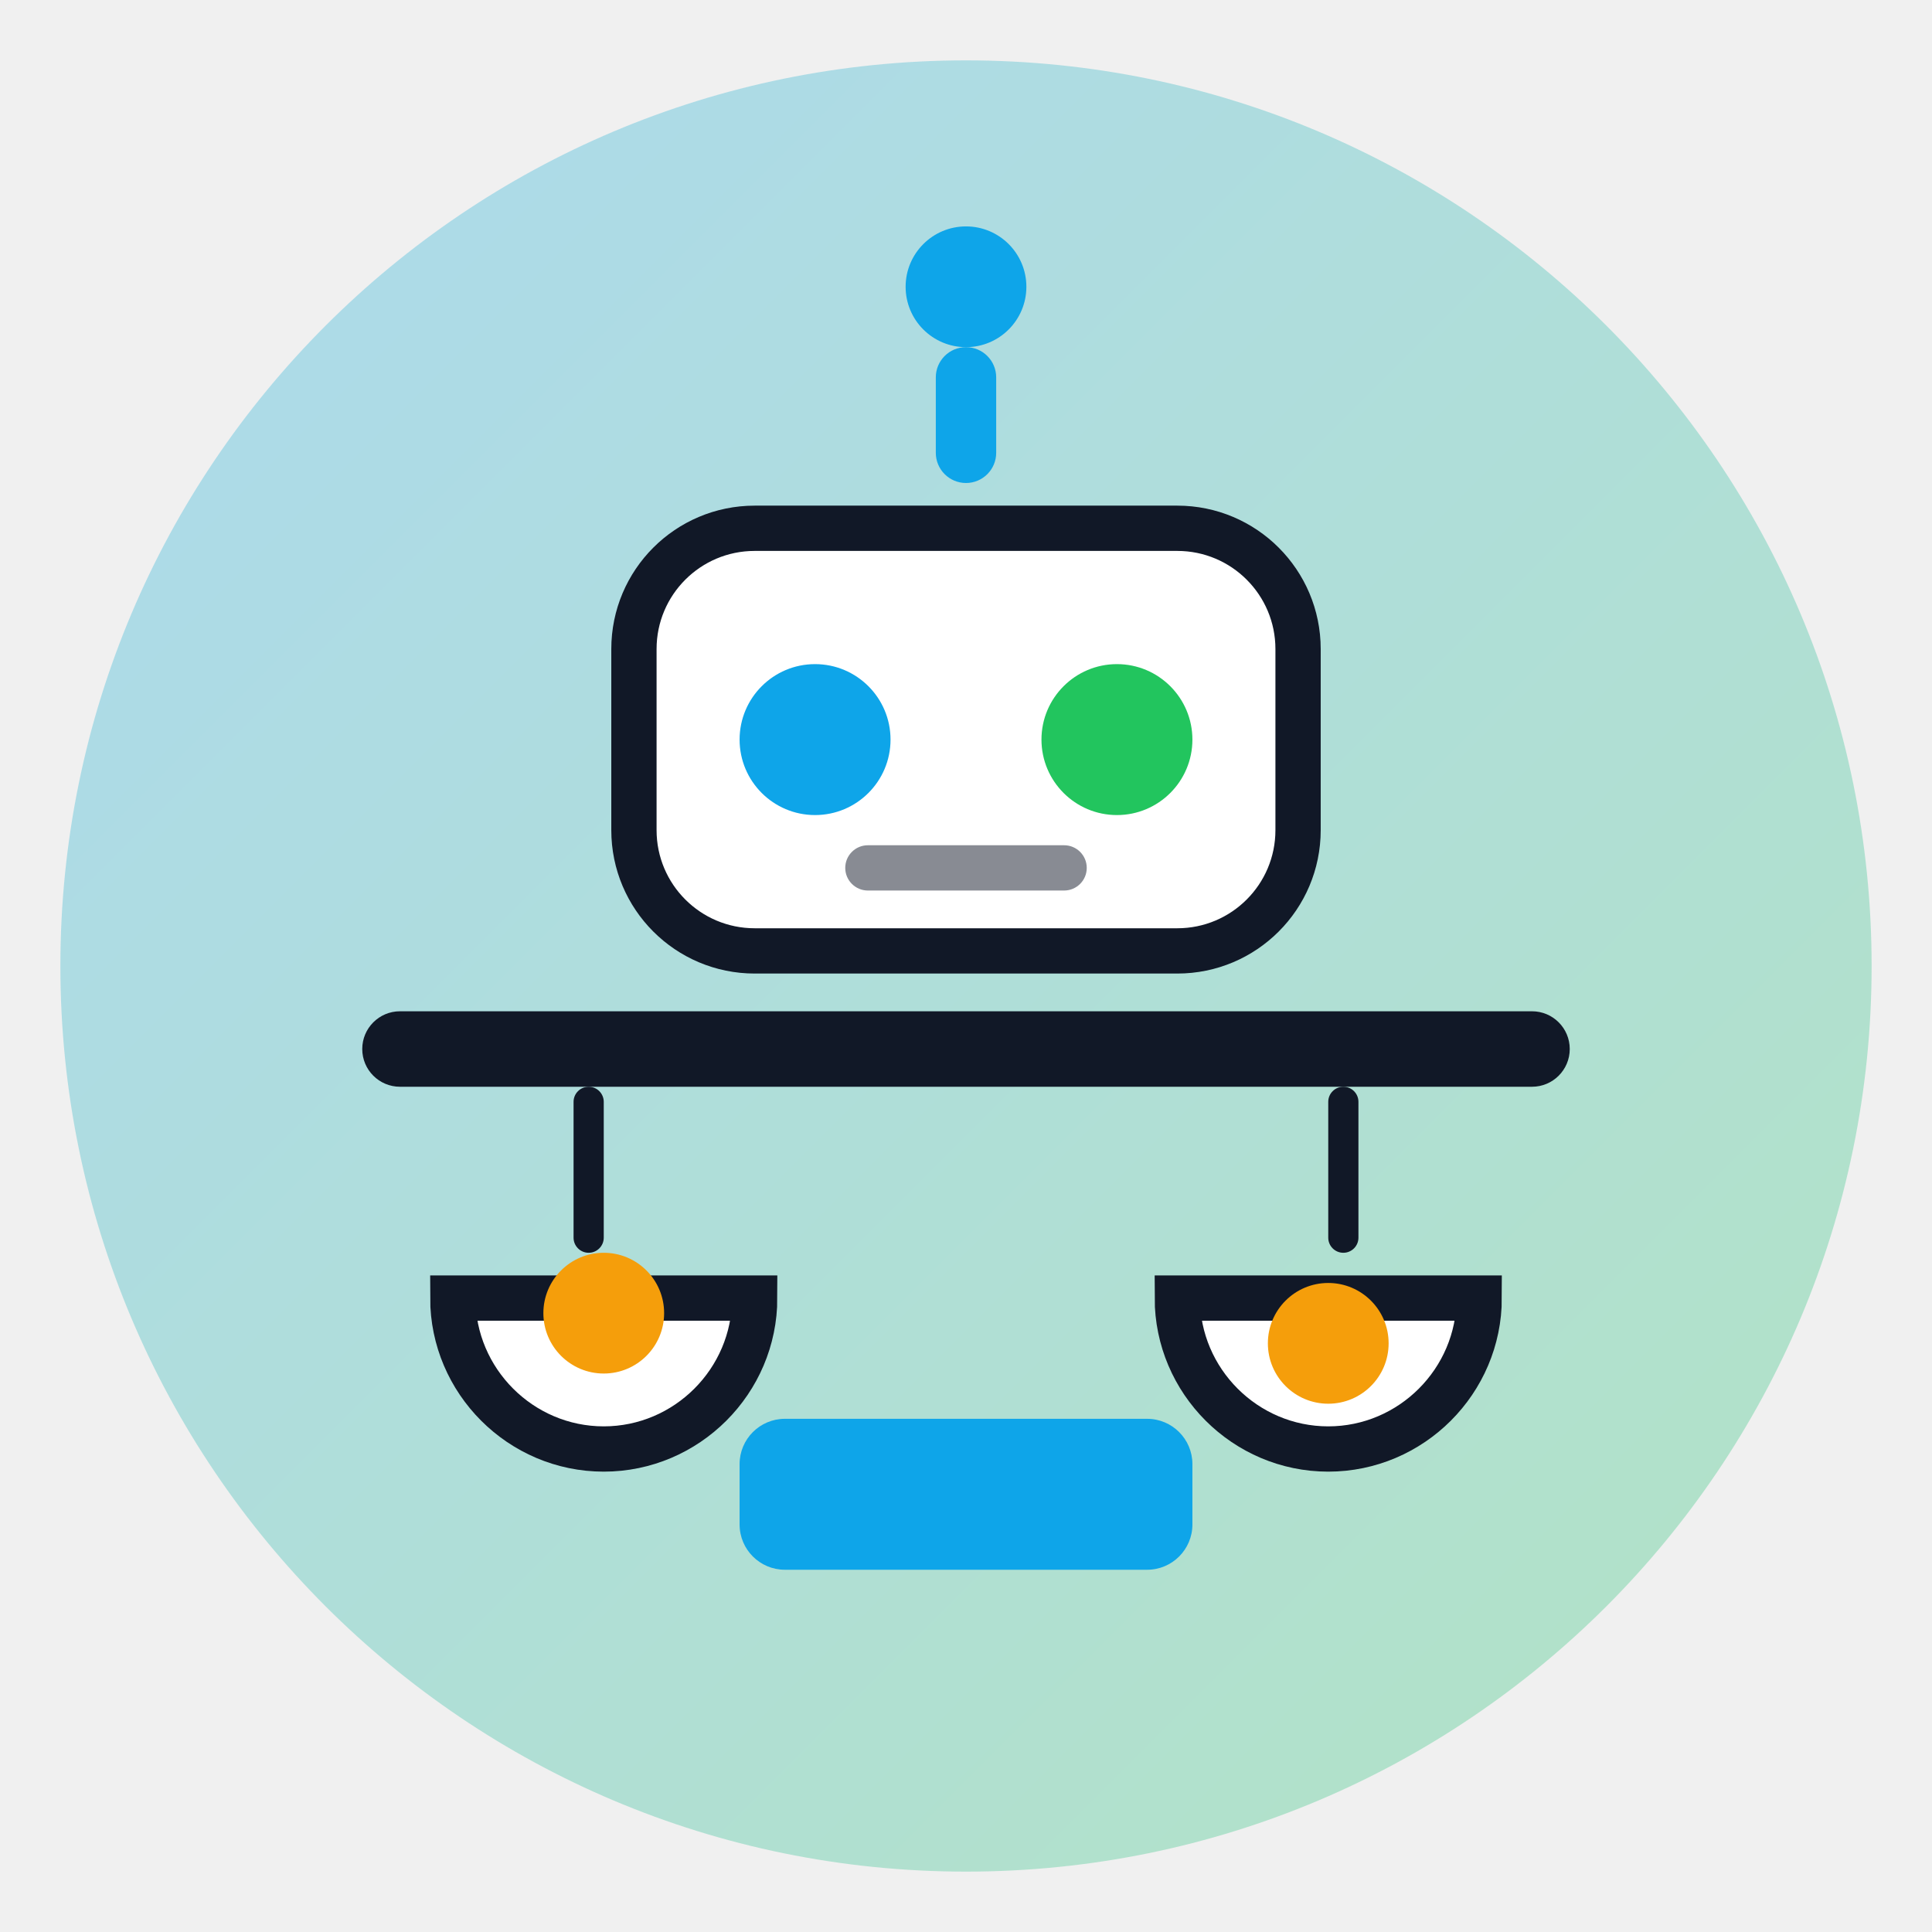
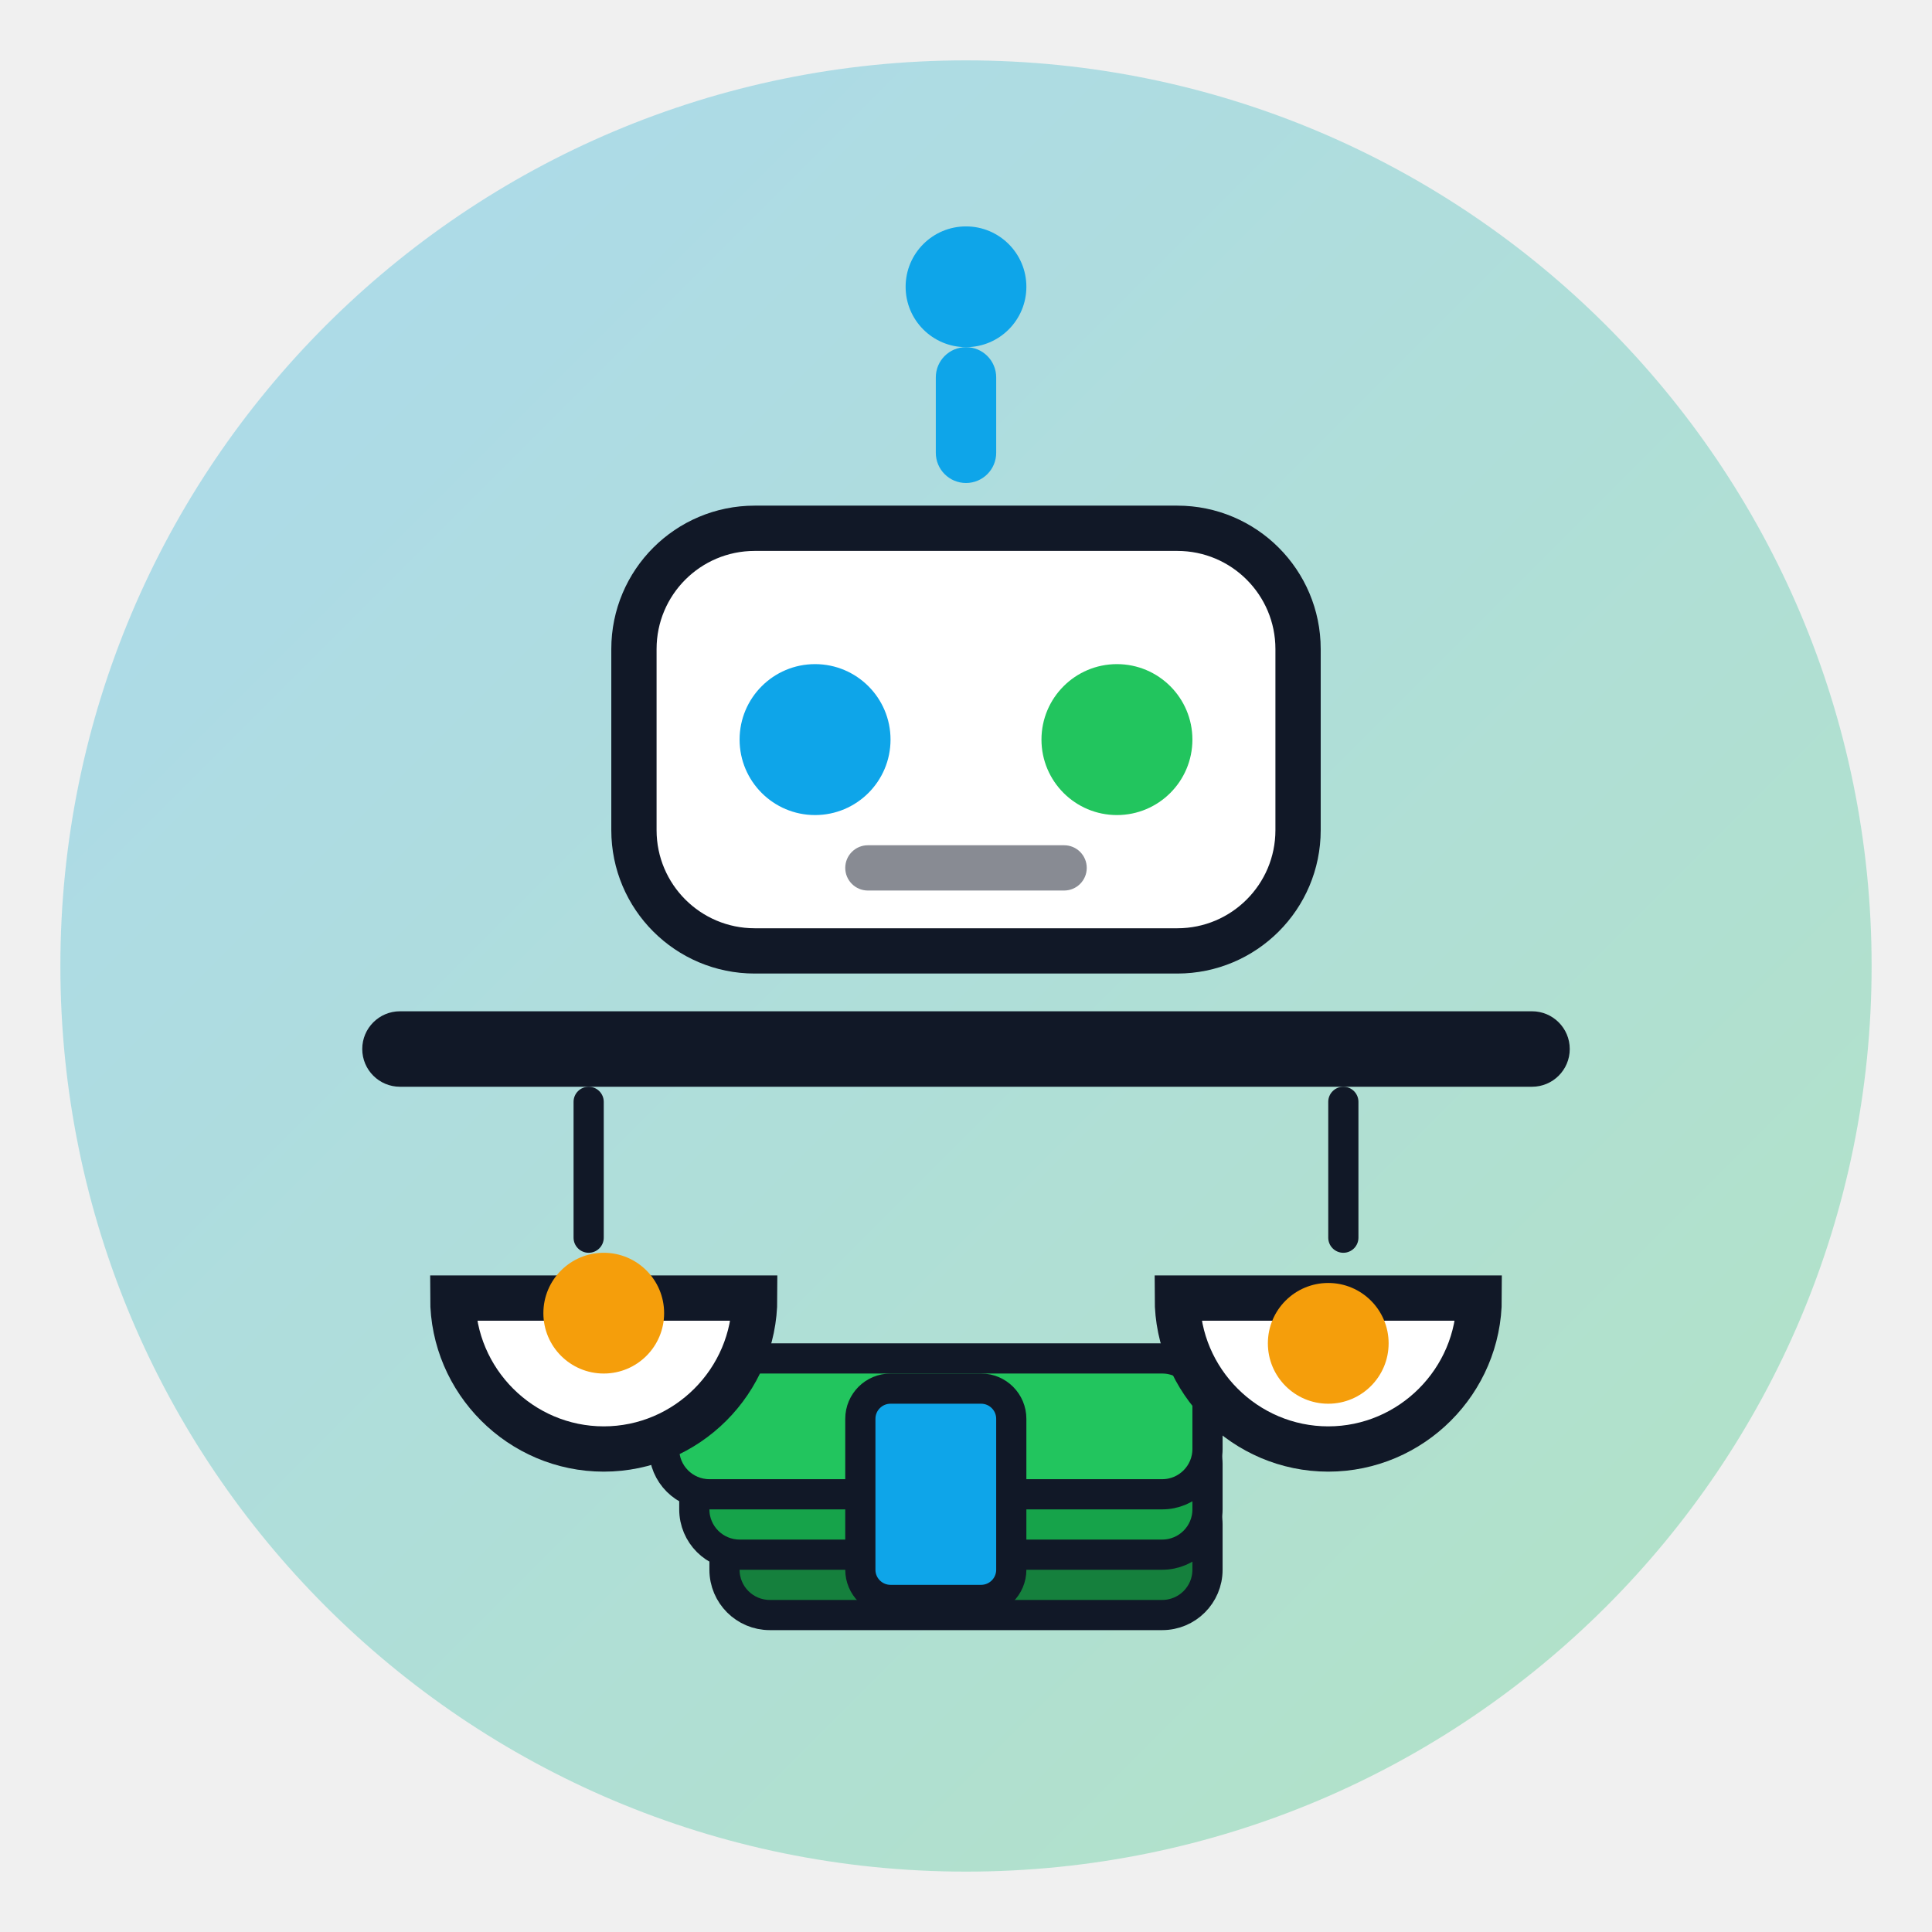
<svg xmlns="http://www.w3.org/2000/svg" width="256" height="256" viewBox="0 0 256 256" fill="none" role="img" aria-labelledby="title desc">
  <defs>
    <linearGradient id="g1" x1="0" y1="0" x2="1" y2="1">
      <stop offset="0" stop-color="#0EA5E9" />
      <stop offset="1" stop-color="#22C55E" />
    </linearGradient>
  </defs>
  <circle cx="128" cy="128" r="120" fill="url(#g1)" opacity="0.30" />
  <circle cx="128" cy="38" r="8" fill="#0EA5E9" />
  <rect x="124" y="46" width="8" height="18" rx="4" fill="#0EA5E9" />
  <rect x="84" y="70" width="88" height="56" rx="16" fill="#FFFFFF" stroke="#111827" stroke-width="6" />
  <circle cx="108" cy="98" r="10" fill="#0EA5E9" />
  <circle cx="148" cy="98" r="10" fill="#22C55E" />
  <rect x="112" y="112" width="32" height="6" rx="3" fill="#111827" opacity="0.5" />
  <rect x="48" y="134" width="160" height="10" rx="5" fill="#111827" />
  <rect x="76" y="144" width="4" height="22" rx="2" fill="#111827" />
  <rect x="176" y="144" width="4" height="22" rx="2" fill="#111827" />
+   <g stroke="#111827" stroke-width="4" stroke-linejoin="round">
+     <rect x="96" y="196" width="64" height="18" rx="6" fill="#15803D" />
+     <rect x="92" y="188" width="68" height="18" rx="6" fill="#16A34A" />
+     <rect x="88" y="180" width="72" height="18" rx="6" fill="#22C55E" />
+     <rect x="114" y="184" width="20" height="28" rx="4" fill="#0EA5E9" />
+   </g>
  <path d="M60 172h40c0 11-9 20-20 20s-20-9-20-20Z" fill="#FFFFFF" stroke="#111827" stroke-width="6" />
  <path d="M156 172h40c0 11-9 20-20 20s-20-9-20-20Z" fill="#FFFFFF" stroke="#111827" stroke-width="6" />
  <circle cx="80" cy="174" r="8" fill="#F59E0B" />
  <circle cx="176" cy="178" r="8" fill="#F59E0B" />
-   <rect x="98" y="188" width="60" height="20" rx="6" fill="#0EA5E9" />
</svg>
